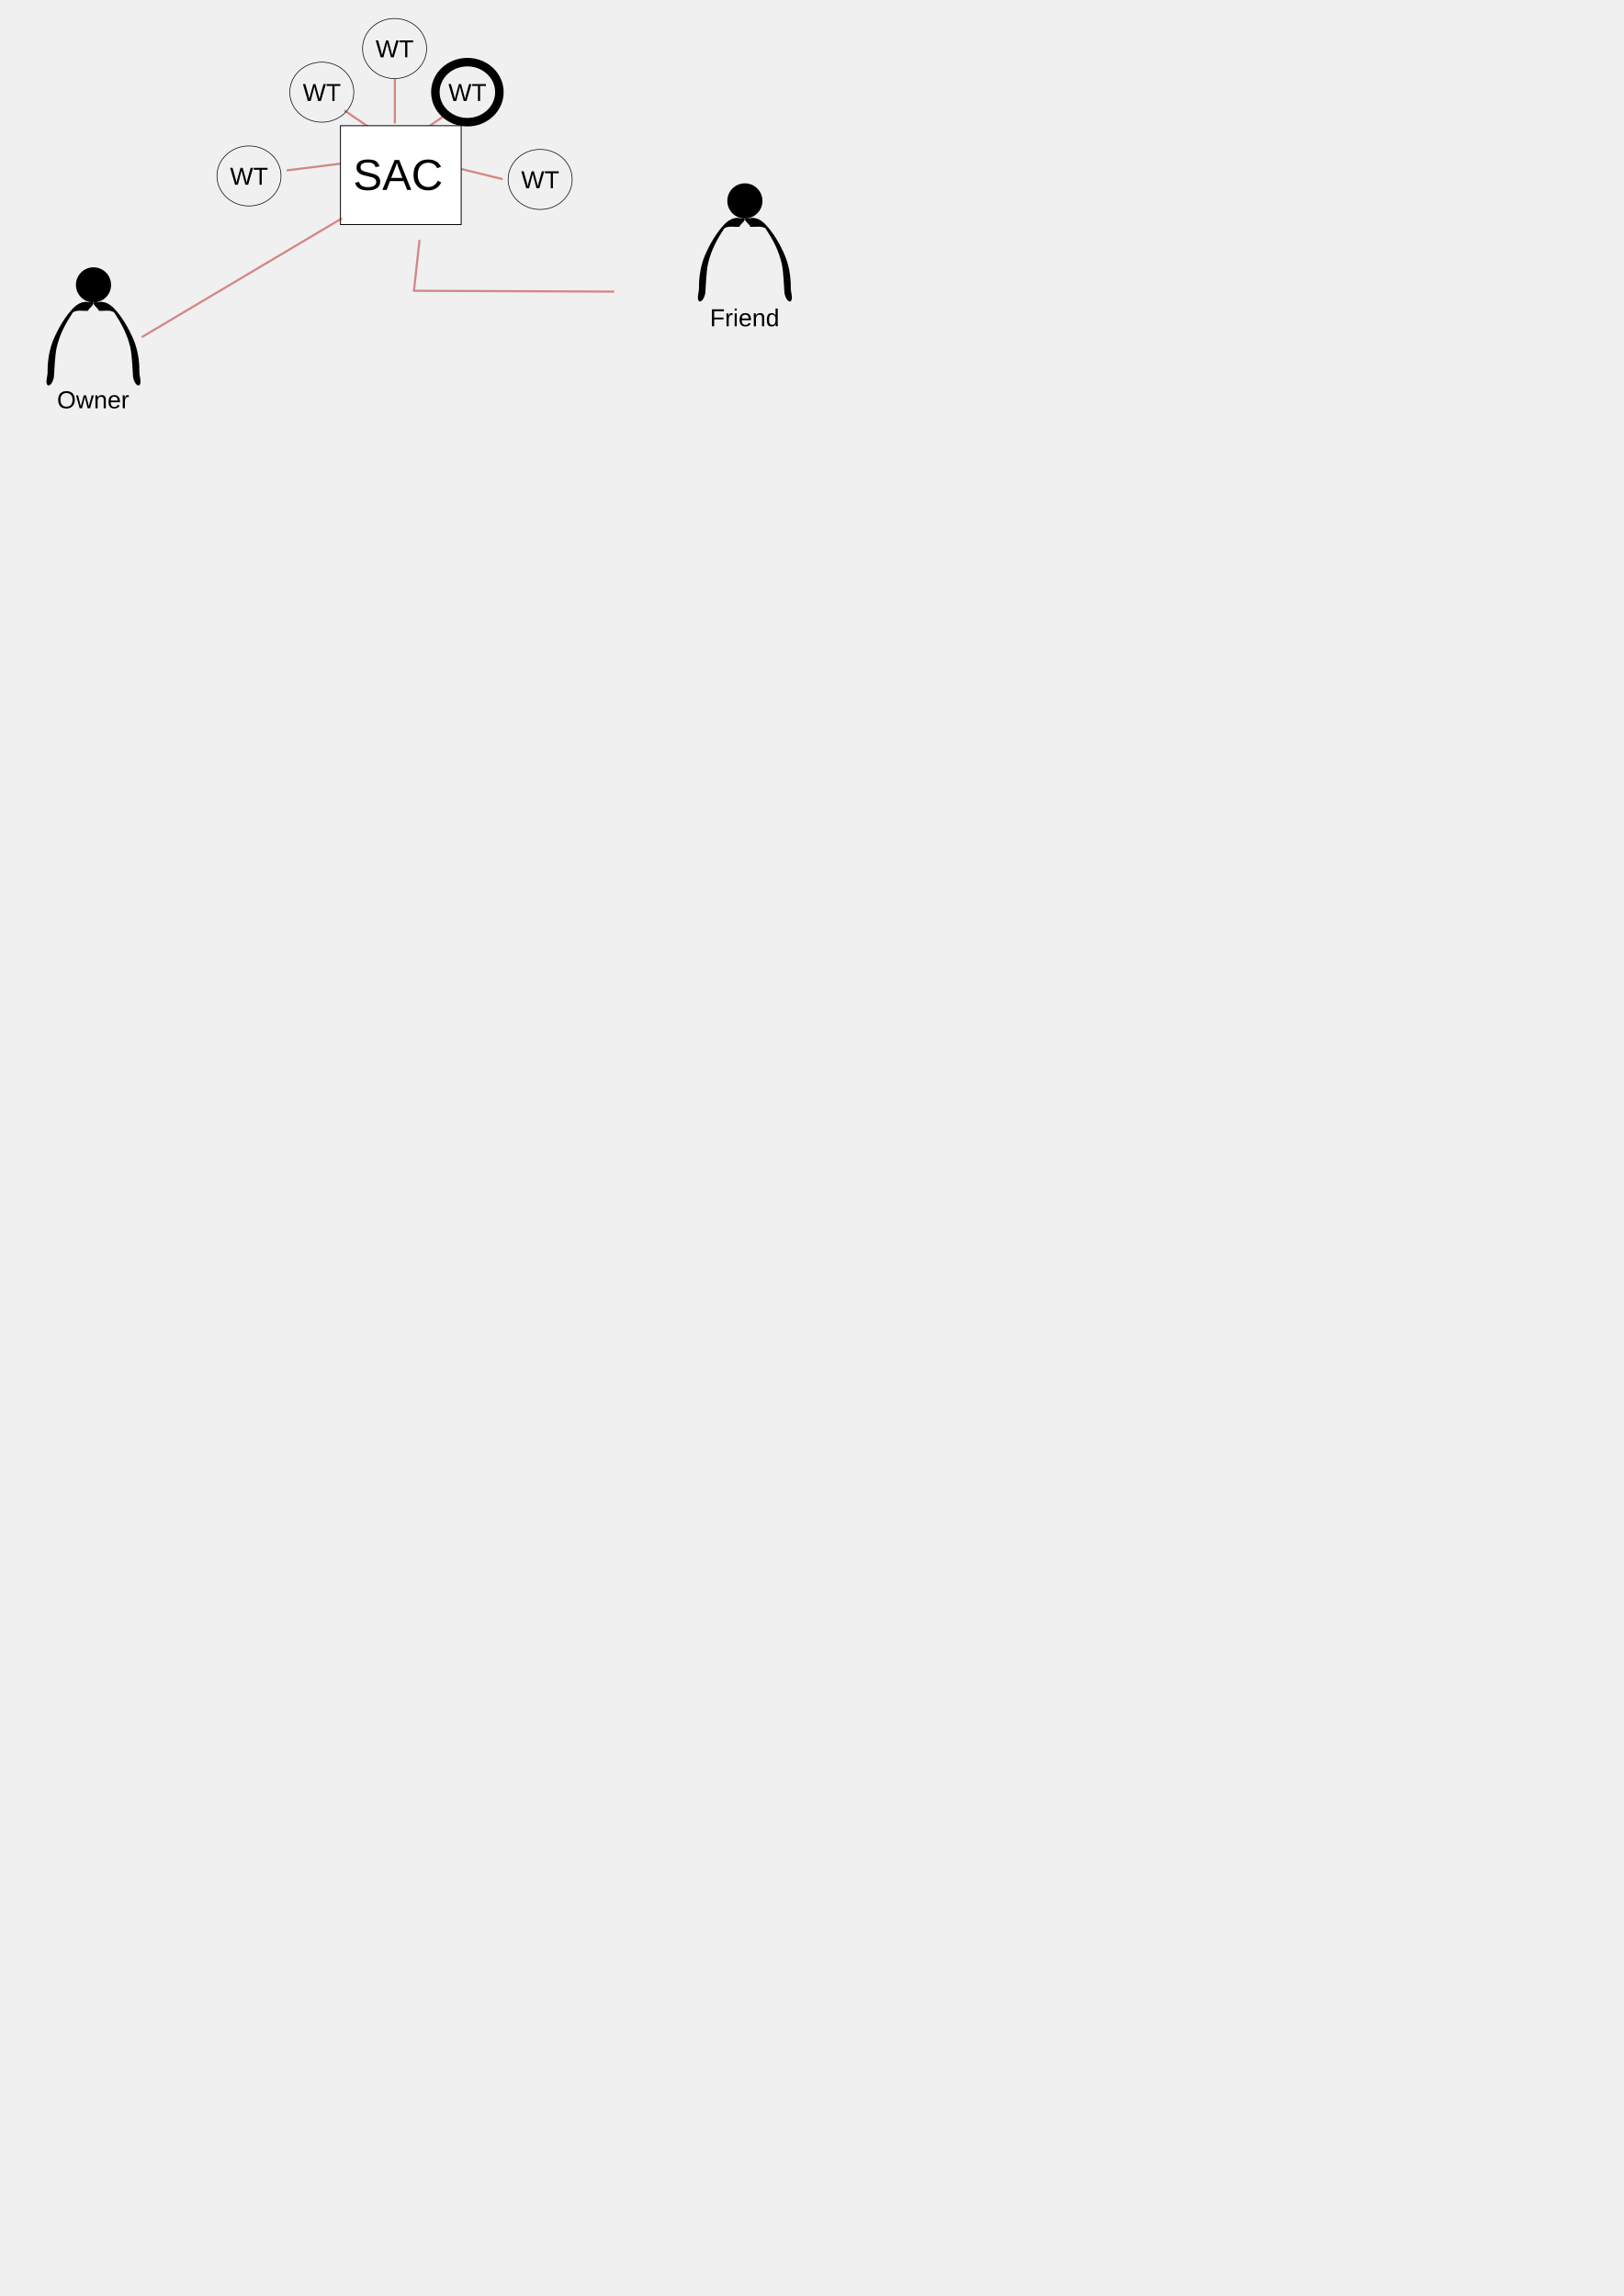
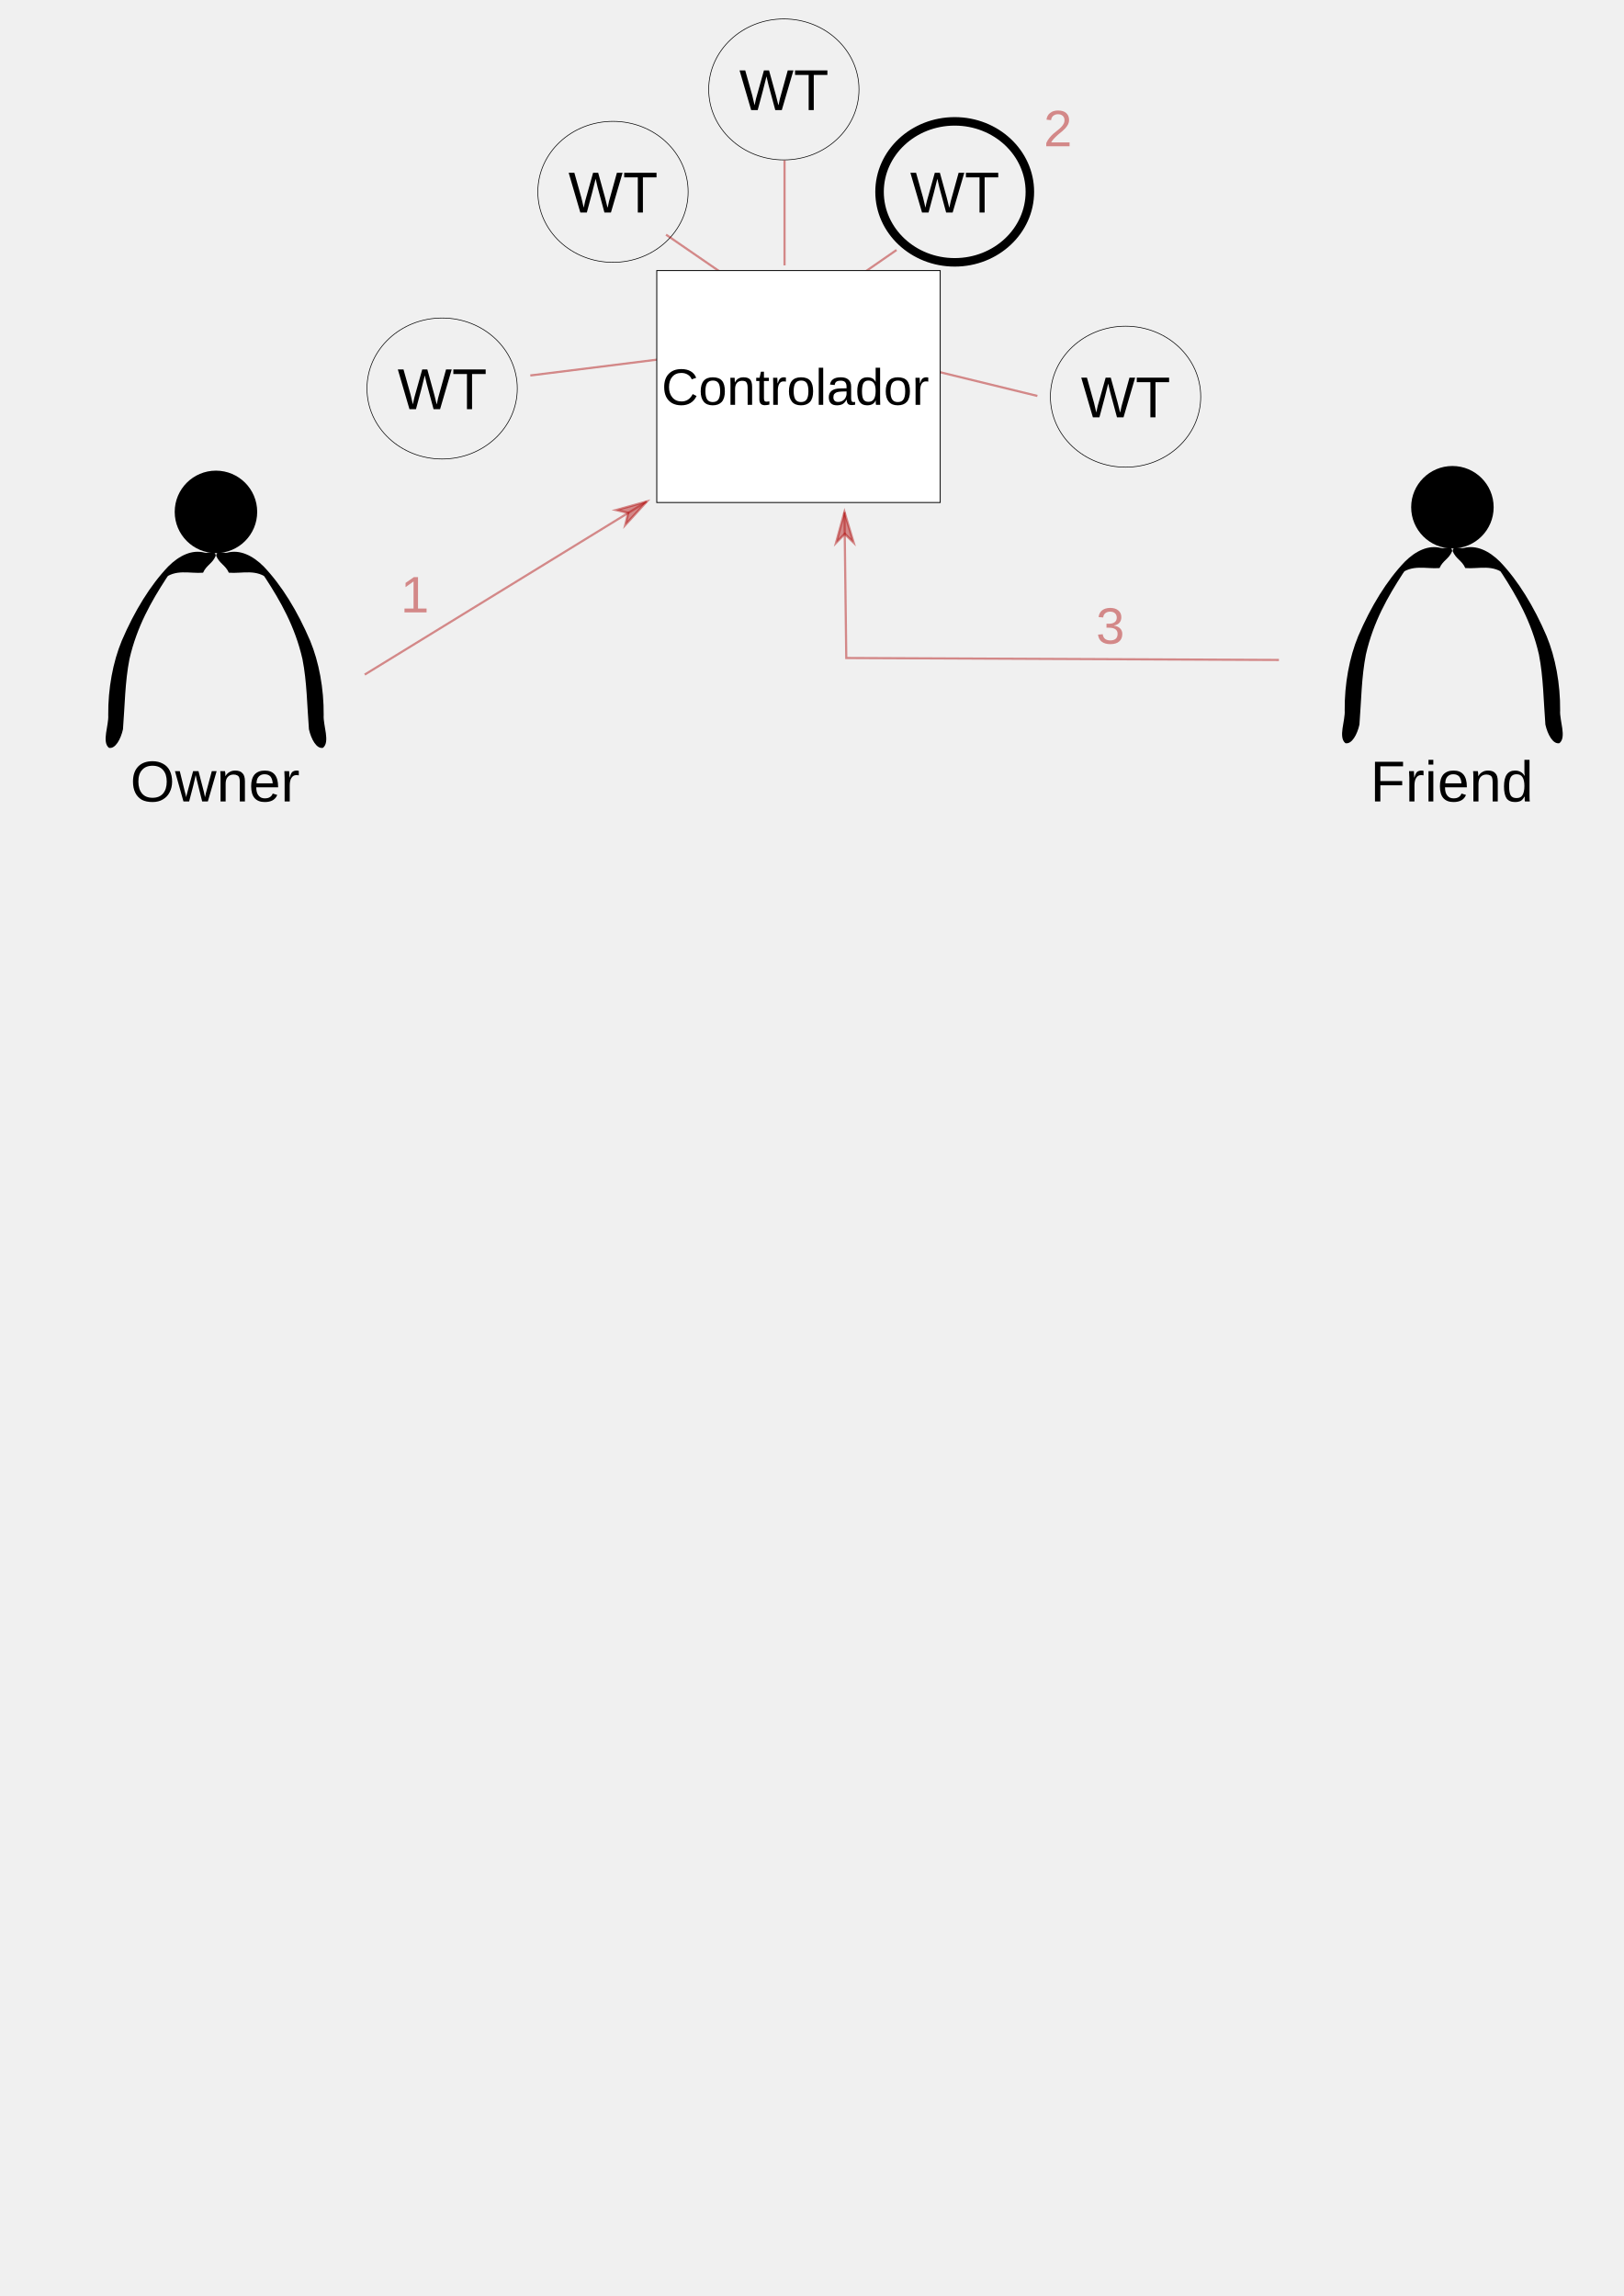
<svg xmlns="http://www.w3.org/2000/svg" width="210mm" height="297mm" viewBox="0 0 210 297" version="1.1" id="svg3719">
  <defs id="defs3713">
+     <marker orient="auto" refY="0.0" refX="0.0" id="marker4486" style="overflow:visible">
+       <path id="path4201" d="M 0.0,0.0 L 5.0,-5.0 L -12.5,0.0 L 5.0,5.0 L 0.0,0.0 z " style="fill-rule:evenodd;stroke:#ae0000;stroke-width:1pt;stroke-opacity:0.434;fill:#ae0000;fill-opacity:0.434" transform="scale(0.8) translate(12.5,0)" />
+     </marker>
+     <marker orient="auto" refY="0.0" refX="0.0" id="marker4457" style="overflow:visible;">
+       <path id="path4204" d="M 0.0,0.0 L 5.0,-5.0 L -12.5,0.0 L 5.0,5.0 L 0.0,0.0 z " style="fill-rule:evenodd;stroke:#ae0000;stroke-width:1pt;stroke-opacity:0.431;fill:#ae0000;fill-opacity:0.431" transform="scale(0.8) rotate(180) translate(12.5,0)" />
+     </marker>
    <marker orient="auto" refY="0.0" refX="0.0" id="Arrow1Lend" style="overflow:visible;">
      <path id="path4795" d="M 0.0,0.0 L 5.0,-5.0 L -12.5,0.0 L 5.0,5.0 L 0.0,0.0 z " style="fill-rule:evenodd;stroke:#000000;stroke-width:1pt;stroke-opacity:1;fill:#000000;fill-opacity:1" transform="scale(0.8) rotate(180) translate(12.5,0)" />
    </marker>
    <marker orient="auto" refY="0.0" refX="0.0" id="Arrow1Lstart" style="overflow:visible">
      <path id="path4792" d="M 0.0,0.0 L 5.0,-5.0 L -12.5,0.0 L 5.0,5.0 L 0.0,0.0 z " style="fill-rule:evenodd;stroke:#000000;stroke-width:1pt;stroke-opacity:1;fill:#000000;fill-opacity:1" transform="scale(0.8) translate(12.5,0)" />
    </marker>
    <marker orient="auto" refY="0" refX="0" id="Arrow1Lend-7" style="overflow:visible">
      <path id="path4795-8" d="M 0,0 5,-5 -12.5,0 5,5 Z" style="fill:#000000;fill-opacity:1;fill-rule:evenodd;stroke:#000000;stroke-width:1pt;stroke-opacity:1" transform="matrix(-0.8,0,0,-0.8,-10,0)" />
    </marker>
    <marker orient="auto" refY="0" refX="0" id="Arrow1Lend-3" style="overflow:visible">
      <path id="path4795-88" d="M 0,0 5,-5 -12.5,0 5,5 Z" style="fill:#818181;fill-opacity:1;fill-rule:evenodd;stroke:#818181;stroke-width:1pt;stroke-opacity:1" transform="matrix(-0.8,0,0,-0.8,-10,0)" />
    </marker>
  </defs>
  <g id="layer1">
-     <g id="g4257" transform="translate(-28.9727,-10.55422)">
+     <g id="g4257" transform="matrix(2.347171,0,0,2.347171,-106.2812,-20.15597)">
      <g id="g4243" transform="matrix(0.302981,0,0,0.302981,152.8056,23.26634)" style="opacity:1">
        <circle r="7.5" style="stroke-width:0.253" cy="43.815" cx="-90.746" id="circle4245" />
        <path d="m -88.403,54.879 c 2.443,0.202 5.052,-0.784 7.331,1.26 -0.19,-0.787 -1.604,-1.427 -0.643,-0.241 2.684,4.14 5.345,8.752 6.703,14.703 0.811,4.101 0.84,8.491 1.176,12.753 0.399,1.786 1.383,3.628 2.552,3.378 1.346,-1.07 2.5e-4,-4.105 0.129,-5.962 0.044,-4.802 -0.853,-9.643 -2.46,-13.514 -2.308,-5.395 -5.178,-10.089 -8.473,-13.531 -1.991,-1.985 -4.322,-3.101 -6.608,-2.49 -0.586,0.18 -1.963,-0.58 -2.006,0.566 0.582,1.426 1.695,1.69 2.298,3.077 z m -4.685,0 c -2.443,0.202 -5.052,-0.784 -7.331,1.26 0.19,-0.787 1.604,-1.427 0.643,-0.241 -2.684,4.14 -5.345,8.752 -6.703,14.703 -0.811,4.101 -0.84,8.491 -1.176,12.753 -0.399,1.786 -1.383,3.628 -2.552,3.378 -1.346,-1.07 -2.5e-4,-4.105 -0.129,-5.962 -0.044,-4.802 0.853,-9.643 2.46,-13.514 2.308,-5.395 5.178,-10.089 8.473,-13.531 1.991,-1.985 4.322,-3.101 6.608,-2.49 0.586,0.18 1.963,-0.58 2.006,0.566 -0.582,1.426 -1.695,1.69 -2.298,3.077 z" style="stroke-width:0.222" id="path4247" />
      </g>
      <g aria-label="Elizabeth (Owner)" style="font-style:normal;font-variant:normal;font-weight:normal;font-stretch:normal;font-size:3.175px;line-height:1.25;font-family:Arial;-inkscape-font-specification:Arial;letter-spacing:0px;word-spacing:0px;fill:#000000;fill-opacity:1;stroke:none;stroke-width:0.265" id="g4249" transform="translate(102.5875,-8.148938)">
        <text xml:space="preserve" style="font-style:normal;font-variant:normal;font-weight:normal;font-stretch:normal;font-size:3.175px;line-height:1.25;font-family:Arial;-inkscape-font-specification:Arial;letter-spacing:0px;word-spacing:0px;fill:#000000;fill-opacity:1;stroke:none;stroke-width:0.07" x="18.192" y="60.904" id="text4251">
          <tspan x="18.192" y="60.904" style="font-style:normal;font-variant:normal;font-weight:normal;font-stretch:normal;font-size:3.175px;font-family:Arial;-inkscape-font-specification:Arial;stroke-width:0.07" id="tspan4253">Friend</tspan>
        </text>
      </g>
    </g>
-     <g id="g4219" transform="translate(-31.51115,0.7685648)">
+     <g id="g4219" transform="matrix(2.347171,0,0,2.347171,-74.41475,-18.47979)">
      <g style="opacity:1" transform="matrix(0.302981,0,0,0.302981,71.09774,22.8084)" id="g3746">
        <circle id="path3721" cx="-90.746" cy="43.815" style="stroke-width:0.253" r="7.5" />
        <path id="path3741" style="stroke-width:0.222" d="m -88.403,54.879 c 2.443,0.202 5.052,-0.784 7.331,1.26 -0.19,-0.787 -1.604,-1.427 -0.643,-0.241 2.684,4.14 5.345,8.752 6.703,14.703 0.811,4.101 0.84,8.491 1.176,12.753 0.399,1.786 1.383,3.628 2.552,3.378 1.346,-1.07 2.5e-4,-4.105 0.129,-5.962 0.044,-4.802 -0.853,-9.643 -2.46,-13.514 -2.308,-5.395 -5.178,-10.089 -8.473,-13.531 -1.991,-1.985 -4.322,-3.101 -6.608,-2.49 -0.586,0.18 -1.963,-0.58 -2.006,0.566 0.582,1.426 1.695,1.69 2.298,3.077 z m -4.685,0 c -2.443,0.202 -5.052,-0.784 -7.331,1.26 0.19,-0.787 1.604,-1.427 0.643,-0.241 -2.684,4.14 -5.345,8.752 -6.703,14.703 -0.811,4.101 -0.84,8.491 -1.176,12.753 -0.399,1.786 -1.383,3.628 -2.552,3.378 -1.346,-1.07 -2.5e-4,-4.105 -0.129,-5.962 -0.044,-4.802 0.853,-9.643 2.46,-13.514 2.308,-5.395 5.178,-10.089 8.473,-13.531 1.991,-1.985 4.322,-3.101 6.608,-2.49 0.586,0.18 1.963,-0.58 2.006,0.566 -0.582,1.426 -1.695,1.69 -2.298,3.077 z" />
      </g>
      <g transform="translate(19.43426,-8.863064)" id="text3750-0-7" style="font-style:normal;font-variant:normal;font-weight:normal;font-stretch:normal;font-size:3.175px;line-height:1.25;font-family:Arial;-inkscape-font-specification:Arial;letter-spacing:0px;word-spacing:0px;fill:#000000;fill-opacity:1;stroke:none;stroke-width:0.265" aria-label="Elizabeth (Owner)">
        <text id="text4621-1" y="60.904" x="19.443" style="font-style:normal;font-variant:normal;font-weight:normal;font-stretch:normal;font-size:3.175px;line-height:1.25;font-family:Arial;-inkscape-font-specification:Arial;letter-spacing:0px;word-spacing:0px;fill:#000000;fill-opacity:1;stroke:none;stroke-width:0.07" xml:space="preserve">
          <tspan id="tspan4644" style="font-style:normal;font-variant:normal;font-weight:normal;font-stretch:normal;font-size:3.175px;font-family:Arial;-inkscape-font-specification:Arial;stroke-width:0.07" y="60.904" x="19.443">Owner</tspan>
        </text>
      </g>
    </g>
-     <g id="g4780" transform="translate(18.68999,-4.767008)">
-       <ellipse style="fill:none;stroke:#000000;stroke-width:0.085;stroke-opacity:1" ry="3.885" rx="4.141" cy="16.689" cx="22.928" id="path3794" />
+     <g id="g4780" transform="matrix(2.347171,0,0,2.347171,25.464,-14.35579)">
+       <ellipse style="fill:none;stroke:#000000;stroke-width:0.036;stroke-opacity:1" ry="3.885" rx="4.141" cy="16.689" cx="22.928" id="path3794" />
      <g transform="translate(1.030322,-43.07872)" id="text3750-0" style="font-style:normal;font-variant:normal;font-weight:normal;font-stretch:normal;font-size:3.175px;line-height:1.25;font-family:Arial;-inkscape-font-specification:Arial;letter-spacing:0px;word-spacing:0px;fill:#000000;fill-opacity:1;stroke:none;stroke-width:0.265" aria-label="Elizabeth (Owner)">
        <text id="text4621" y="60.904" x="19.443" style="font-style:normal;font-variant:normal;font-weight:normal;font-stretch:normal;font-size:3.175px;line-height:1.25;font-family:Arial;-inkscape-font-specification:Arial;letter-spacing:0px;word-spacing:0px;fill:#000000;fill-opacity:1;stroke:none;stroke-width:0.07" xml:space="preserve">
          <tspan style="font-style:normal;font-variant:normal;font-weight:normal;font-stretch:normal;font-size:3.175px;font-family:Arial;-inkscape-font-specification:Arial;stroke-width:0.07" y="60.904" x="19.443" id="tspan4619">WT</tspan>
        </text>
      </g>
    </g>
-     <g transform="translate(28.10457,-10.41145)" id="g4280">
-       <ellipse id="ellipse4282" cx="22.928" cy="16.689" rx="4.141" ry="3.885" style="fill:none;stroke:#000000;stroke-width:0.085;stroke-opacity:1" />
+     <g transform="matrix(2.347171,0,0,2.347171,47.56163,-27.60427)" id="g4280">
+       <ellipse id="ellipse4282" cx="22.928" cy="16.689" rx="4.141" ry="3.885" style="fill:none;stroke:#000000;stroke-width:0.036;stroke-opacity:1" />
      <g aria-label="Elizabeth (Owner)" style="font-style:normal;font-variant:normal;font-weight:normal;font-stretch:normal;font-size:3.175px;line-height:1.25;font-family:Arial;-inkscape-font-specification:Arial;letter-spacing:0px;word-spacing:0px;fill:#000000;fill-opacity:1;stroke:none;stroke-width:0.265" id="g4284" transform="translate(1.030322,-43.07872)">
        <text xml:space="preserve" style="font-style:normal;font-variant:normal;font-weight:normal;font-stretch:normal;font-size:3.175px;line-height:1.25;font-family:Arial;-inkscape-font-specification:Arial;letter-spacing:0px;word-spacing:0px;fill:#000000;fill-opacity:1;stroke:none;stroke-width:0.07" x="19.443" y="60.904" id="text4286">
          <tspan id="tspan4288" x="19.443" y="60.904" style="font-style:normal;font-variant:normal;font-weight:normal;font-stretch:normal;font-size:3.175px;font-family:Arial;-inkscape-font-specification:Arial;stroke-width:0.07">WT</tspan>
        </text>
      </g>
    </g>
-     <ellipse id="ellipse4292" cx="60.448" cy="11.922" rx="4.141" ry="3.885" style="fill:none;stroke:#000000;stroke-width:1.1;stroke-miterlimit:4;stroke-dasharray:none;stroke-opacity:1" />
-     <g aria-label="Elizabeth (Owner)" style="font-style:normal;font-variant:normal;font-weight:normal;font-stretch:normal;font-size:3.175px;line-height:1.25;font-family:Arial;-inkscape-font-specification:Arial;letter-spacing:0px;word-spacing:0px;fill:#000000;fill-opacity:1;stroke:none;stroke-width:1.1;stroke-miterlimit:4;stroke-dasharray:none" id="g4294" transform="translate(38.54948,-47.84573)">
+     <ellipse id="ellipse4292" cx="123.476" cy="24.817" rx="9.72" ry="9.118" style="fill:none;stroke:#000000;stroke-width:1.1;stroke-miterlimit:4;stroke-dasharray:none;stroke-opacity:1" />
+     <g aria-label="Elizabeth (Owner)" style="font-style:normal;font-variant:normal;font-weight:normal;font-stretch:normal;font-size:3.175px;line-height:1.25;font-family:Arial;-inkscape-font-specification:Arial;letter-spacing:0px;word-spacing:0px;fill:#000000;fill-opacity:1;stroke:none;stroke-width:1.1;stroke-miterlimit:4;stroke-dasharray:none" id="g4294" transform="matrix(2.347171,0,0,2.347171,72.07761,-115.4689)">
      <text xml:space="preserve" style="font-style:normal;font-variant:normal;font-weight:normal;font-stretch:normal;font-size:3.175px;line-height:1.25;font-family:Arial;-inkscape-font-specification:Arial;letter-spacing:0px;word-spacing:0px;fill:#000000;fill-opacity:1;stroke:none;stroke-width:1.1;stroke-miterlimit:4;stroke-dasharray:none" x="19.443" y="60.904" id="text4296">
        <tspan id="tspan4298" x="19.443" y="60.904" style="font-style:normal;font-variant:normal;font-weight:normal;font-stretch:normal;font-size:3.175px;font-family:Arial;-inkscape-font-specification:Arial;stroke-width:1.1;stroke-miterlimit:4;stroke-dasharray:none">WT</tspan>
      </text>
    </g>
-     <ellipse style="fill:none;stroke:#000000;stroke-width:0.085;stroke-opacity:1" ry="3.885" rx="4.141" cy="23.211" cx="69.862" id="ellipse4302" />
-     <g transform="translate(47.96406,-36.55684)" id="g4304" style="font-style:normal;font-variant:normal;font-weight:normal;font-stretch:normal;font-size:3.175px;line-height:1.25;font-family:Arial;-inkscape-font-specification:Arial;letter-spacing:0px;word-spacing:0px;fill:#000000;fill-opacity:1;stroke:none;stroke-width:0.265" aria-label="Elizabeth (Owner)">
+     <ellipse style="fill:none;stroke:#000000;stroke-width:0.085;stroke-opacity:1" ry="9.118" rx="9.72" cy="51.314" cx="145.574" id="ellipse4302" />
+     <g transform="matrix(2.347171,0,0,2.347171,94.17525,-88.97197)" id="g4304" style="font-style:normal;font-variant:normal;font-weight:normal;font-stretch:normal;font-size:3.175px;line-height:1.25;font-family:Arial;-inkscape-font-specification:Arial;letter-spacing:0px;word-spacing:0px;fill:#000000;fill-opacity:1;stroke:none;stroke-width:0.265" aria-label="Elizabeth (Owner)">
      <text id="text4306" y="60.904" x="19.443" style="font-style:normal;font-variant:normal;font-weight:normal;font-stretch:normal;font-size:3.175px;line-height:1.25;font-family:Arial;-inkscape-font-specification:Arial;letter-spacing:0px;word-spacing:0px;fill:#000000;fill-opacity:1;stroke:none;stroke-width:0.07" xml:space="preserve">
        <tspan style="font-style:normal;font-variant:normal;font-weight:normal;font-stretch:normal;font-size:3.175px;font-family:Arial;-inkscape-font-specification:Arial;stroke-width:0.07" y="60.904" x="19.443" id="tspan4308">WT</tspan>
      </text>
    </g>
-     <g id="g4330" transform="translate(9.275408,6.070894)">
-       <ellipse style="fill:none;stroke:#000000;stroke-width:0.085;stroke-opacity:1" ry="3.885" rx="4.141" cy="16.689" cx="22.928" id="ellipse4332" />
+     <g id="g4330" transform="matrix(2.347171,0,0,2.347171,3.366359,11.08262)">
+       <ellipse style="fill:none;stroke:#000000;stroke-width:0.036;stroke-opacity:1" ry="3.885" rx="4.141" cy="16.689" cx="22.928" id="ellipse4332" />
      <g transform="translate(1.030322,-43.07872)" id="g4334" style="font-style:normal;font-variant:normal;font-weight:normal;font-stretch:normal;font-size:3.175px;line-height:1.25;font-family:Arial;-inkscape-font-specification:Arial;letter-spacing:0px;word-spacing:0px;fill:#000000;fill-opacity:1;stroke:none;stroke-width:0.265" aria-label="Elizabeth (Owner)">
        <text id="text4336" y="60.904" x="19.443" style="font-style:normal;font-variant:normal;font-weight:normal;font-stretch:normal;font-size:3.175px;line-height:1.25;font-family:Arial;-inkscape-font-specification:Arial;letter-spacing:0px;word-spacing:0px;fill:#000000;fill-opacity:1;stroke:none;stroke-width:0.07" xml:space="preserve">
          <tspan style="font-style:normal;font-variant:normal;font-weight:normal;font-stretch:normal;font-size:3.175px;font-family:Arial;-inkscape-font-specification:Arial;stroke-width:0.07" y="60.904" x="19.443" id="tspan4338">WT</tspan>
        </text>
      </g>
    </g>
-     <path style="fill:none;fill-rule:evenodd;stroke:#ae0000;stroke-width:0.282px;stroke-linecap:butt;stroke-linejoin:miter;stroke-opacity:0.434" d="M 37.063,22.042 48.352,20.631" id="path4392" />
-     <path style="fill:none;fill-rule:evenodd;stroke:#ae0000;stroke-width:0.282px;stroke-linecap:butt;stroke-linejoin:miter;stroke-opacity:0.434" d="m 44.542,14.28 4.516,3.104" id="path4392-3" />
-     <path style="fill:none;fill-rule:evenodd;stroke:#ae0000;stroke-width:0.282px;stroke-linecap:butt;stroke-linejoin:miter;stroke-opacity:0.434" d="m 51.071,10.188 2e-6,5.786" id="path4392-3-6" />
-     <path style="fill:none;fill-rule:evenodd;stroke:#ae0000;stroke-width:0.282px;stroke-linecap:butt;stroke-linejoin:miter;stroke-opacity:0.434" d="m 57.242,15.127 -3.669,2.54" id="path4392-3-6-7" />
-     <path style="fill:none;fill-rule:evenodd;stroke:#ae0000;stroke-width:0.282px;stroke-linecap:butt;stroke-linejoin:miter;stroke-opacity:0.434" d="M 65.003,23.171 53.432,20.348" id="path4392-3-6-7-5" />
-     <rect style="fill:#ffffff;fill-opacity:1;stroke:#000000;stroke-width:0.117;stroke-miterlimit:4;stroke-dasharray:none;stroke-opacity:1" id="rect4293" width="15.617" height="12.783" x="44.031" y="16.26" />
-     <text xml:space="preserve" style="font-style:normal;font-variant:normal;font-weight:normal;font-stretch:normal;font-size:5.644px;line-height:125%;font-family:'Liberation Sans';-inkscape-font-specification:'Liberation Sans, Normal';text-align:start;letter-spacing:0px;word-spacing:0px;writing-mode:lr-tb;text-anchor:start;fill:#000000;fill-opacity:1;stroke:none;stroke-width:1px;stroke-linecap:butt;stroke-linejoin:miter;stroke-opacity:1" x="45.676" y="24.567" id="text4295">
-       <tspan id="tspan4297" x="45.676" y="24.567">SAC</tspan>
+     <path style="fill:none;fill-rule:evenodd;stroke:#ae0000;stroke-width:0.282px;stroke-linecap:butt;stroke-linejoin:miter;stroke-opacity:0.434" d="M 68.588,48.569 95.085,45.257" id="path4392" />
+     <path style="fill:none;fill-rule:evenodd;stroke:#ae0000;stroke-width:0.282px;stroke-linecap:butt;stroke-linejoin:miter;stroke-opacity:0.434" d="m 86.142,30.352 10.599,7.287" id="path4392-3" />
+     <path style="fill:none;fill-rule:evenodd;stroke:#ae0000;stroke-width:0.282px;stroke-linecap:butt;stroke-linejoin:miter;stroke-opacity:0.434" d="m 101.467,20.747 1e-5,13.58" id="path4392-3-6" />
+     <path style="fill:none;fill-rule:evenodd;stroke:#ae0000;stroke-width:0.282px;stroke-linecap:butt;stroke-linejoin:miter;stroke-opacity:0.434" d="m 115.951,32.339 -8.612,5.962" id="path4392-3-6-7" />
+     <path style="fill:none;fill-rule:evenodd;stroke:#ae0000;stroke-width:0.282px;stroke-linecap:butt;stroke-linejoin:miter;stroke-opacity:0.434" d="M 134.168,51.218 107.009,44.594" id="path4392-3-6-7-5" />
+     <rect style="fill:#ffffff;fill-opacity:1;stroke:#000000;stroke-width:0.117;stroke-miterlimit:4;stroke-dasharray:none;stroke-opacity:1" id="rect4293" width="36.657" height="30.003" x="84.943" y="34.999" />
+     <text xml:space="preserve" style="font-style:normal;font-variant:normal;font-weight:normal;font-stretch:normal;font-size:6.624px;line-height:125%;font-family:'Liberation Sans';-inkscape-font-specification:'Liberation Sans, Normal';text-align:start;letter-spacing:0px;word-spacing:0px;writing-mode:lr-tb;text-anchor:start;fill:#000000;fill-opacity:1;stroke:none;stroke-width:1px;stroke-linecap:butt;stroke-linejoin:miter;stroke-opacity:1" x="85.558" y="52.368" id="text4295">
+       <tspan id="tspan4297" x="85.558" y="52.368">Controlador</tspan>
    </text>
-     <path style="fill:none;fill-rule:evenodd;stroke:#ae0000;stroke-width:0.282px;stroke-linecap:butt;stroke-linejoin:miter;stroke-opacity:0.434" d="M 18.342,43.607 44.234,28.234" id="path4392-9" />
-     <path style="fill:none;fill-rule:evenodd;stroke:#ae0000;stroke-width:0.282px;stroke-linecap:butt;stroke-linejoin:miter;stroke-opacity:0.434" d="m 54.261,31.038 -0.722,6.574 25.902,0.108" id="path4392-9-1" />
+     <path style="fill:none;fill-rule:evenodd;stroke:#ae0000;stroke-width:0.282;stroke-linecap:butt;stroke-linejoin:miter;stroke-miterlimit:4;stroke-dasharray:none;stroke-opacity:0.431;marker-end:url(#marker4457)" d="M 47.17,87.263 83.649,64.874" id="path4392-9" />
+     <path style="fill:none;fill-rule:evenodd;stroke:#ae0000;stroke-width:0.282;stroke-linecap:butt;stroke-linejoin:miter;stroke-miterlimit:4;stroke-dasharray:none;stroke-opacity:0.434;marker-start:url(#marker4486)" d="m 109.218,66.244 0.235,18.872 55.955,0.253" id="path4392-9-1" />
+     <text xml:space="preserve" style="font-style:normal;font-variant:normal;font-weight:normal;font-stretch:normal;font-size:6.624px;line-height:125%;font-family:'Liberation Sans';-inkscape-font-specification:'Liberation Sans, Normal';text-align:start;letter-spacing:0px;word-spacing:0px;writing-mode:lr-tb;text-anchor:start;fill:#ae0000;fill-opacity:0.431;stroke:none;stroke-width:1px;stroke-linecap:butt;stroke-linejoin:miter;stroke-opacity:1" x="51.812" y="79.214" id="text4460">
+       <tspan id="tspan4462" x="51.812" y="79.214">1</tspan>
+     </text>
+     <text xml:space="preserve" style="font-style:normal;font-variant:normal;font-weight:normal;font-stretch:normal;font-size:6.624px;line-height:125%;font-family:'Liberation Sans';-inkscape-font-specification:'Liberation Sans, Normal';text-align:start;letter-spacing:0px;word-spacing:0px;writing-mode:lr-tb;text-anchor:start;fill:#ae0000;fill-opacity:0.431;stroke:none;stroke-width:1px;stroke-linecap:butt;stroke-linejoin:miter;stroke-opacity:1" x="141.76" y="83.261" id="text4460-3">
+       <tspan id="tspan4462-6" x="141.76" y="83.261">3</tspan>
+     </text>
+     <text xml:space="preserve" style="font-style:normal;font-variant:normal;font-weight:normal;font-stretch:normal;font-size:6.624px;line-height:125%;font-family:'Liberation Sans';-inkscape-font-specification:'Liberation Sans, Normal';text-align:start;letter-spacing:0px;word-spacing:0px;writing-mode:lr-tb;text-anchor:start;fill:#ae0000;fill-opacity:0.431;stroke:none;stroke-width:1px;stroke-linecap:butt;stroke-linejoin:miter;stroke-opacity:1" x="134.988" y="18.919" id="text4460-3-7">
+       <tspan id="tspan4462-6-5" x="134.988" y="18.919">2</tspan>
+     </text>
  </g>
</svg>
